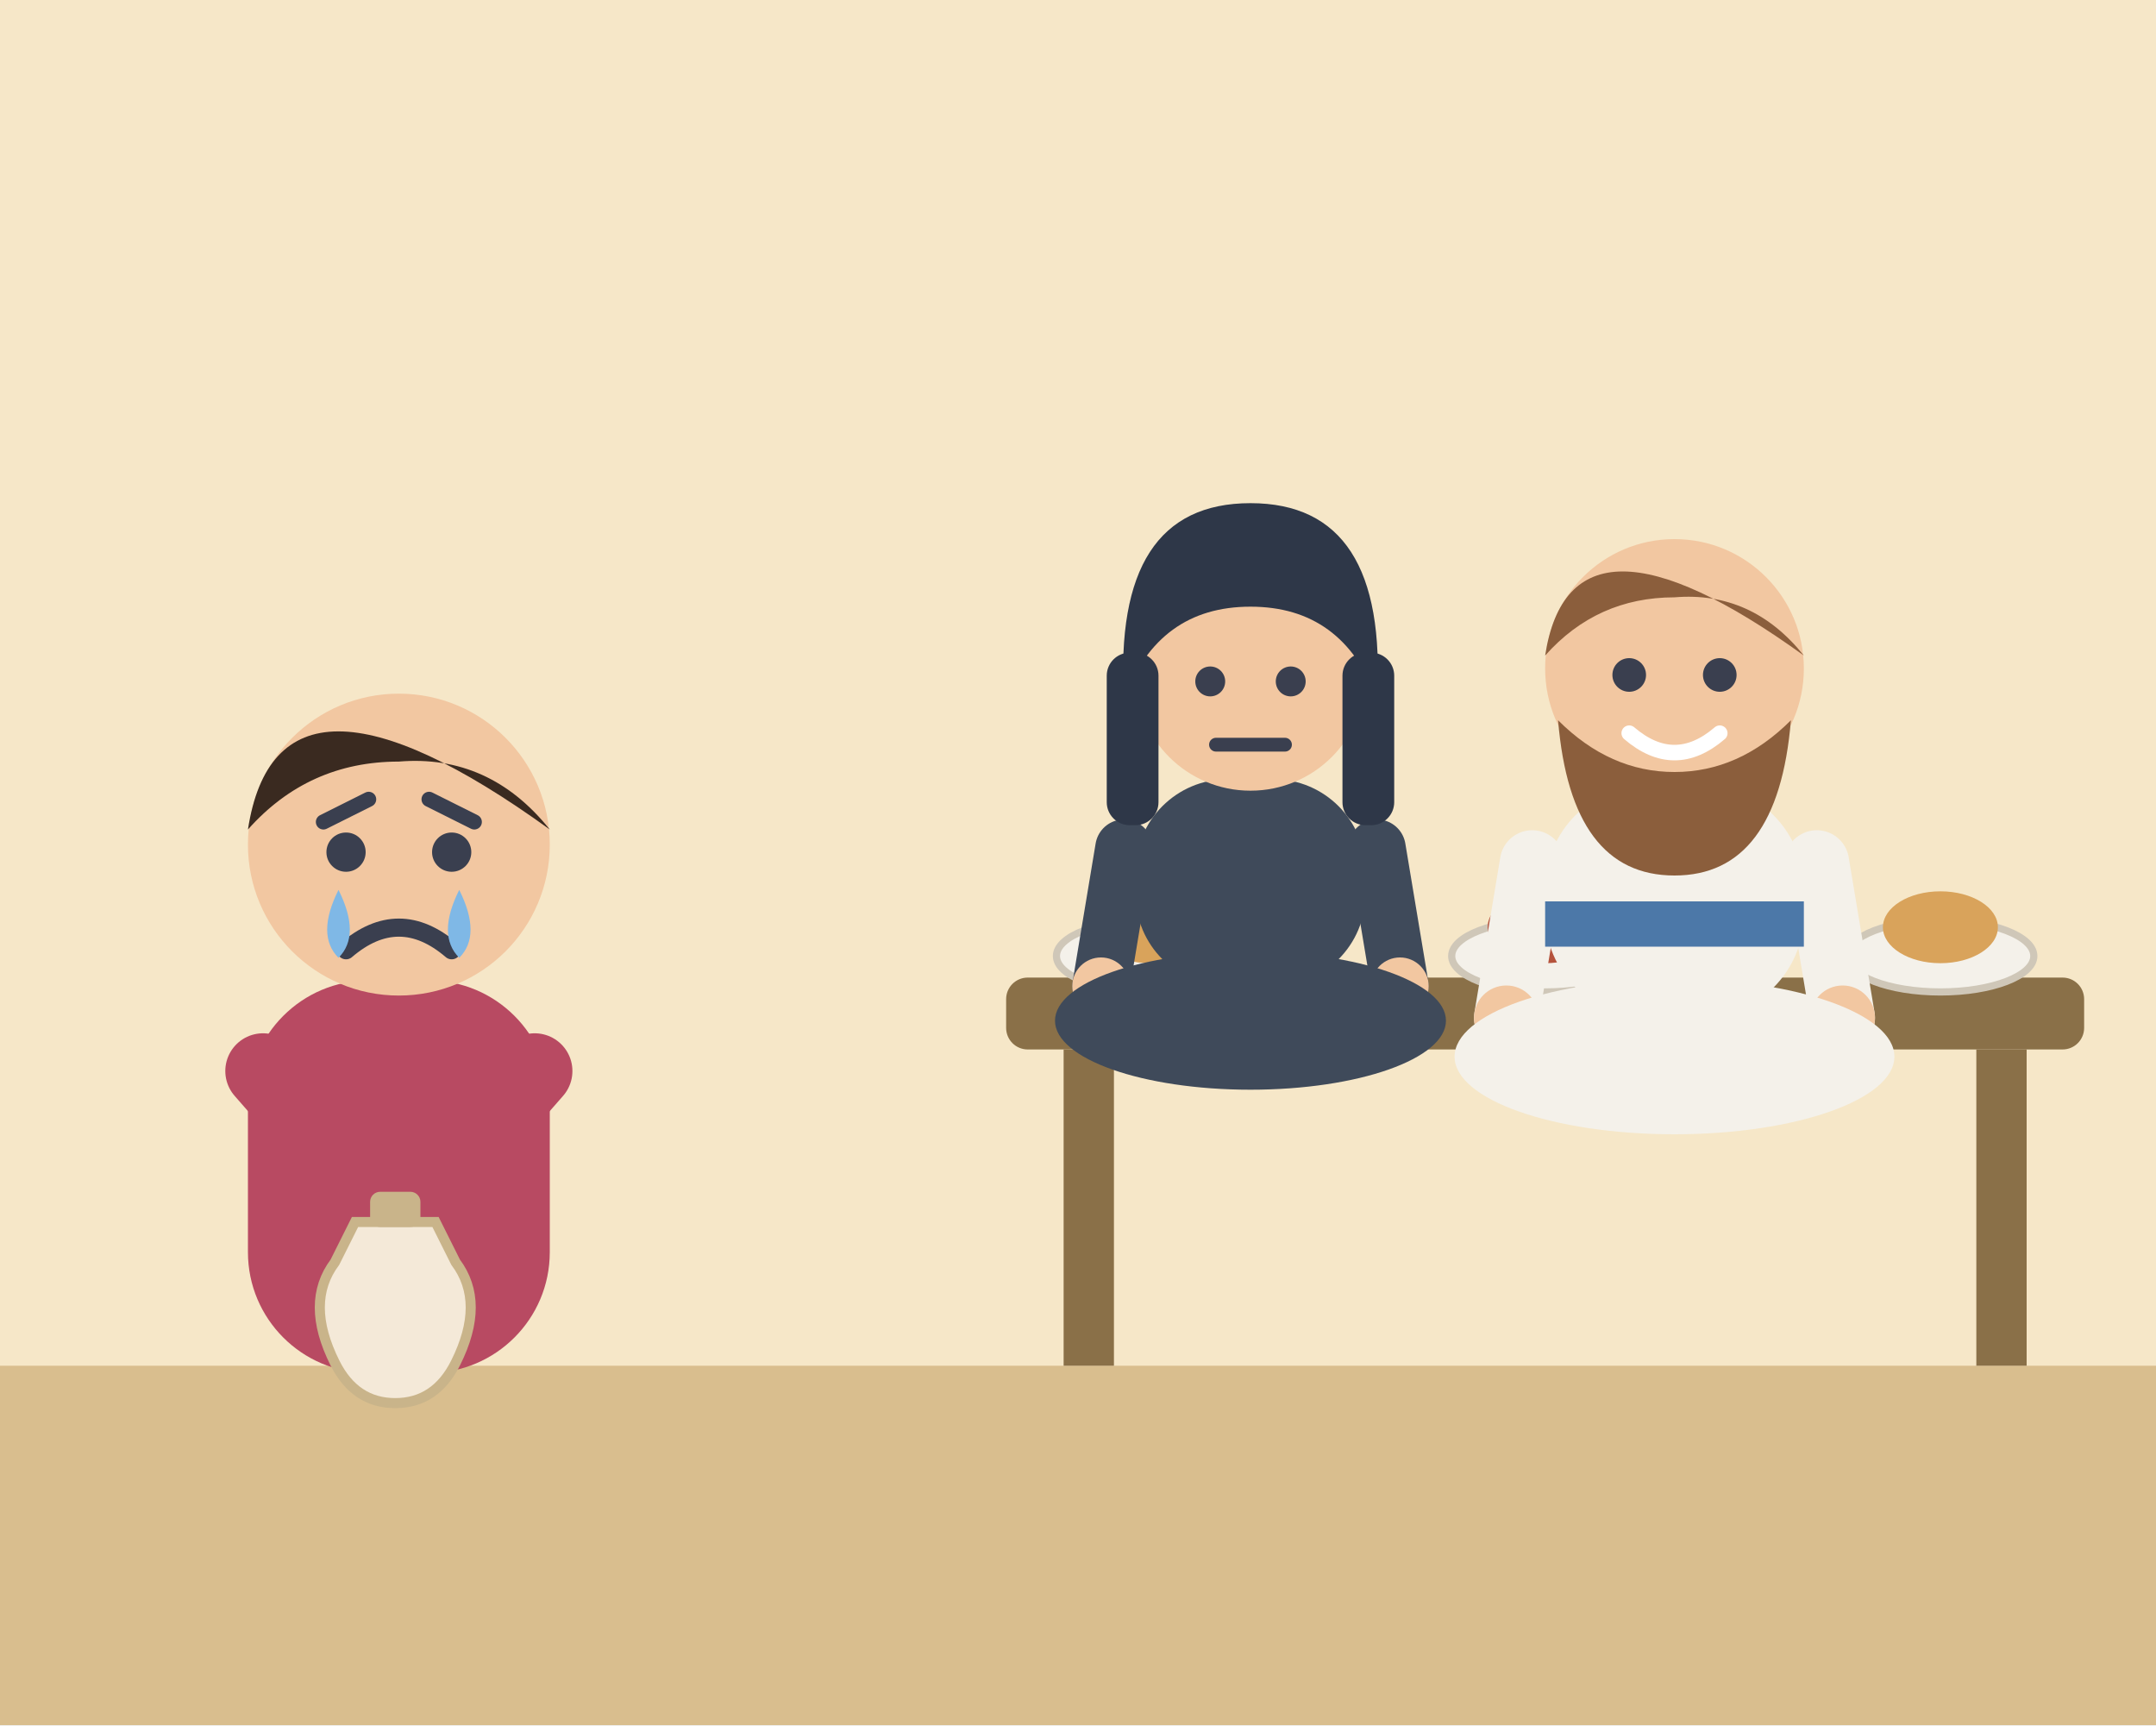
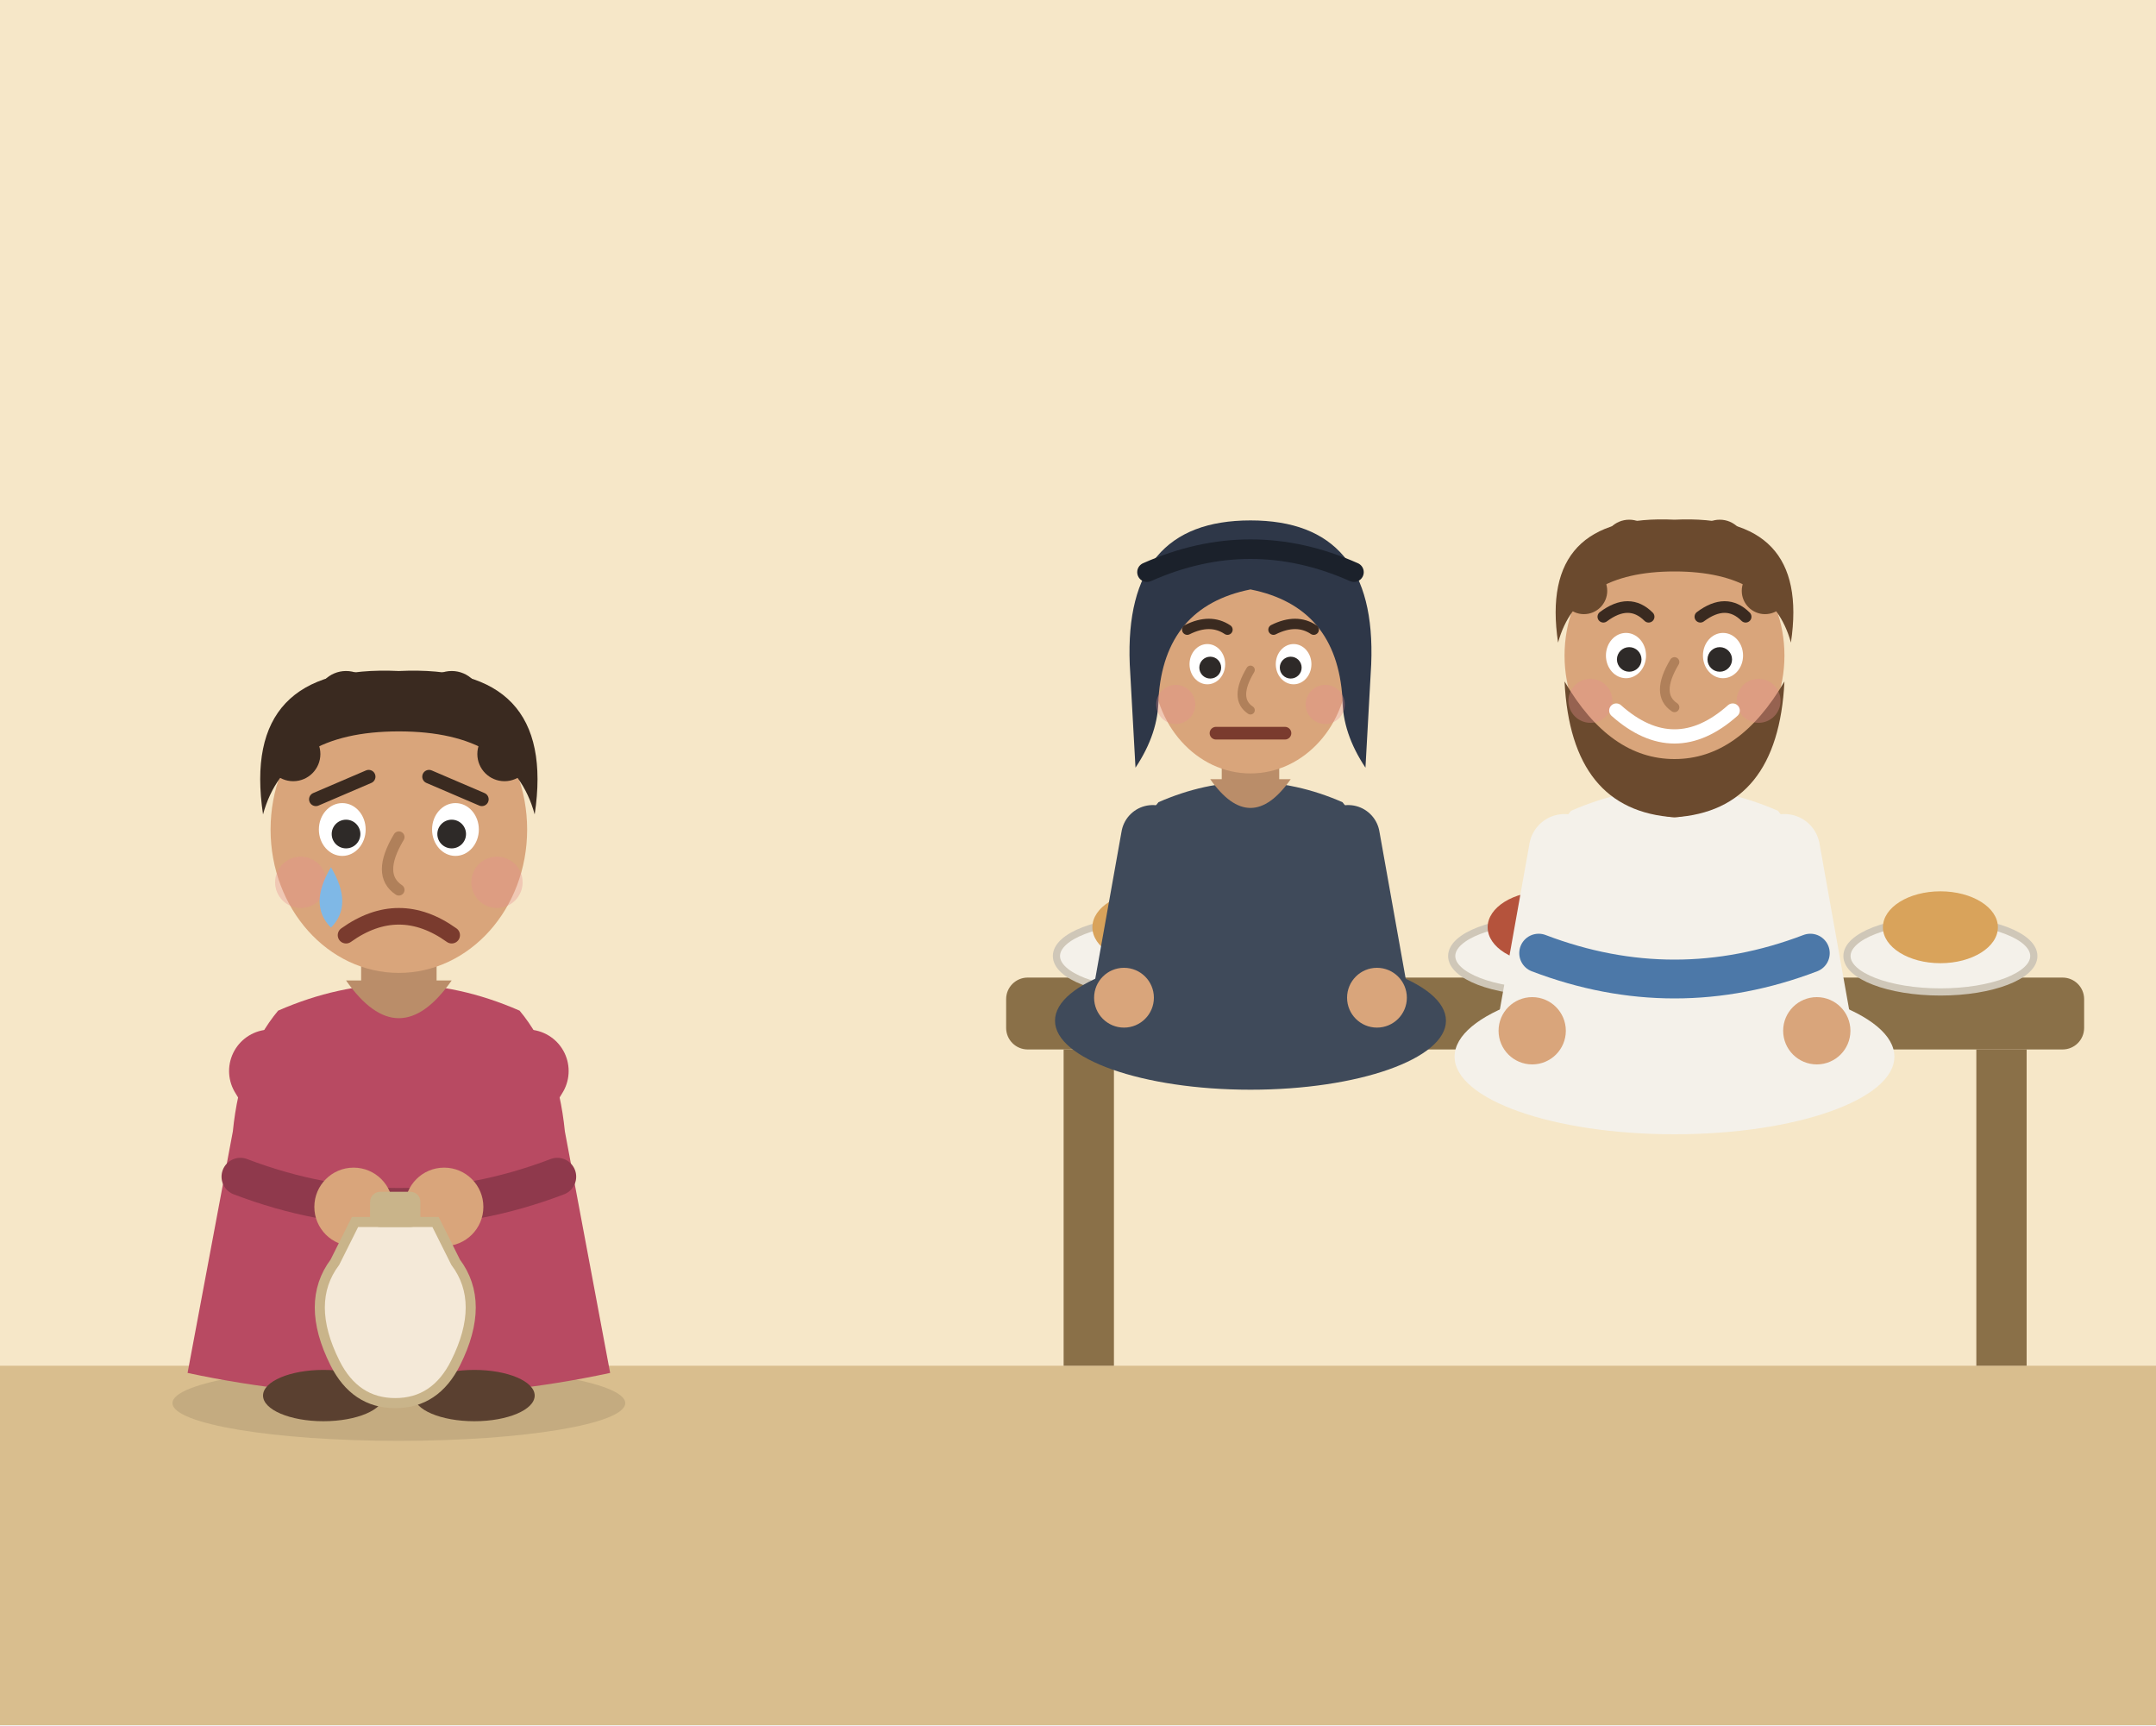
<svg xmlns="http://www.w3.org/2000/svg" viewBox="0 0 300 240">
  <rect width="300" height="240" fill="#F6E7C8" />
  <rect y="190" width="300" height="50" fill="#D9BE8E" />
  <rect x="140" y="136" width="150" height="10" rx="3" fill="#8A7048" />
  <rect x="148" y="146" width="7" height="44" fill="#8A7048" />
  <rect x="275" y="146" width="7" height="44" fill="#8A7048" />
  <ellipse cx="160" cy="133" rx="13" ry="5" fill="#F4F1EA" stroke="#CFC7B8" />
  <ellipse cx="160" cy="129" rx="8" ry="5" fill="#D9A35B" />
  <ellipse cx="215" cy="133" rx="13" ry="5" fill="#F4F1EA" stroke="#CFC7B8" />
  <ellipse cx="215" cy="129" rx="8" ry="5" fill="#B5533C" />
  <ellipse cx="270" cy="133" rx="13" ry="5" fill="#F4F1EA" stroke="#CFC7B8" />
  <ellipse cx="270" cy="129" rx="8" ry="5" fill="#D9A35B" />
  <g transform="translate(206,66) scale(0.9)">
-     <line x1="8" y1="60" x2="4" y2="84" stroke="#F4F1EA" stroke-width="10" stroke-linecap="round" />
-     <circle cx="4" cy="84" r="5" fill="#F2C7A1" />
-     <line x1="52" y1="60" x2="56" y2="84" stroke="#F4F1EA" stroke-width="10" stroke-linecap="round" />
-     <circle cx="56" cy="84" r="5" fill="#F2C7A1" />
-     <rect x="10" y="48" width="40" height="36" rx="16" fill="#F4F1EA" />
+     <line x1="13" y1="58" x2="8" y2="86" stroke="#F4F1EA" stroke-width="11" stroke-linecap="round" />
+     <line x1="47" y1="58" x2="52" y2="86" stroke="#F4F1EA" stroke-width="11" stroke-linecap="round" />
+     <rect x="25" y="40" width="10" height="14" rx="4" fill="#BA8D69" />
+     <path d="M14 52Q30 45 46 52Q51 58 51 66L53 86H7L9 66Q9 58 14 52Z" fill="#F4F1EA" />
    <ellipse cx="30" cy="90" rx="34" ry="12" fill="#F4F1EA" />
-     <circle cx="30" cy="30" r="20" fill="#F2C7A1" />
-     <path d="M10 28q4-26 40 0q-8-10-20-9q-12 0-20 9z" fill="#8B5E3C" />
-     <path d="M12 38q2 24 18 24q16 0 18-24q-8 8-18 8q-10 0-18-8z" fill="#8B5E3C" />
-     <circle cx="23" cy="31" r="2.6" fill="#3A3F4F" />
-     <circle cx="37" cy="31" r="2.6" fill="#3A3F4F" />
-     <path d="M23 40q7 6 14 0" stroke="#FFFFFF" stroke-width="2.4" fill="none" stroke-linecap="round" />
+     <path d="M23 48Q30 58 37 48Z" fill="#BA8D69" />
+     <circle cx="8" cy="86" r="5.2" fill="#D9A57B" />
+     <circle cx="52" cy="86" r="5.2" fill="#D9A57B" />
+     <ellipse cx="30" cy="28" rx="17" ry="19" fill="#D9A57B" />
+     <path d="M12 26Q9 6 30 7Q51 6 48 26Q45 15 30 15Q15 15 12 26Z" fill="#6B4A2E" />
+     <circle cx="16" cy="18" r="3.6" fill="#6B4A2E" />
+     <circle cx="44" cy="18" r="3.6" fill="#6B4A2E" />
+     <circle cx="23" cy="11" r="4" fill="#6B4A2E" />
+     <circle cx="37" cy="11" r="4" fill="#6B4A2E" />
+     <path d="M13 32Q14 52 30 53Q46 52 47 32Q40 44 30 44Q20 44 13 32Z" fill="#6B4A2E" />
+     <ellipse cx="22.5" cy="28" rx="3.1" ry="3.5" fill="#fff" />
+     <ellipse cx="37.5" cy="28" rx="3.1" ry="3.5" fill="#fff" />
+     <circle cx="23" cy="28.6" r="1.9" fill="#2E2A28" />
+     <circle cx="37" cy="28.6" r="1.9" fill="#2E2A28" />
+     <circle cx="17" cy="35" r="3.4" fill="#E58E8E" opacity=".35" />
+     <circle cx="43" cy="35" r="3.4" fill="#E58E8E" opacity=".35" />
+     <path d="M30 29q-3 5 0 7" stroke="#B0805A" stroke-width="1.5" fill="none" stroke-linecap="round" />
+     <path d="M21 36.5q9 8 18 0" stroke="#FFFFFF" stroke-width="2.2" fill="none" stroke-linecap="round" />
+     <path d="M19 22q4-3 7 0M34 22q4-3 7 0" stroke="#3A2A20" stroke-width="1.8" fill="none" stroke-linecap="round" />
  </g>
  <g transform="translate(206,66) scale(0.9)">
-     <rect x="10" y="66" width="40" height="7" fill="#4C78A8" />
+     <path d="M9 74Q30 82 51 74" stroke="#4C78A8" stroke-width="6" fill="none" stroke-linecap="round" />
  </g>
  <g transform="translate(150,70) scale(0.8)">
-     <line x1="8" y1="60" x2="4" y2="84" stroke="#3F4A5A" stroke-width="10" stroke-linecap="round" />
-     <circle cx="4" cy="84" r="5" fill="#F2C7A1" />
-     <line x1="52" y1="60" x2="56" y2="84" stroke="#3F4A5A" stroke-width="10" stroke-linecap="round" />
-     <circle cx="56" cy="84" r="5" fill="#F2C7A1" />
-     <rect x="10" y="48" width="40" height="36" rx="16" fill="#3F4A5A" />
+     <line x1="13" y1="58" x2="8" y2="86" stroke="#3F4A5A" stroke-width="11" stroke-linecap="round" />
+     <line x1="47" y1="58" x2="52" y2="86" stroke="#3F4A5A" stroke-width="11" stroke-linecap="round" />
+     <rect x="25" y="40" width="10" height="14" rx="4" fill="#BA8D69" />
+     <path d="M14 52Q30 45 46 52Q51 58 51 66L53 86H7L9 66Q9 58 14 52Z" fill="#3F4A5A" />
    <ellipse cx="30" cy="90" rx="34" ry="12" fill="#3F4A5A" />
-     <circle cx="30" cy="30" r="20" fill="#F2C7A1" />
-     <rect x="5" y="26" width="9" height="30" rx="4" fill="#2E3748" />
-     <rect x="46" y="26" width="9" height="30" rx="4" fill="#2E3748" />
-     <path d="M8 34q-2-34 22-34q24 0 22 34q-6-16-22-16q-16 0-22 16z" fill="#2E3748" />
-     <circle cx="23" cy="31" r="2.6" fill="#3A3F4F" />
-     <circle cx="37" cy="31" r="2.6" fill="#3A3F4F" />
-     <path d="M24 42h12" stroke="#3A3F4F" stroke-width="2.4" stroke-linecap="round" />
+     <path d="M23 48Q30 58 37 48Z" fill="#BA8D69" />
+     <circle cx="8" cy="86" r="5.2" fill="#D9A57B" />
+     <circle cx="52" cy="86" r="5.2" fill="#D9A57B" />
+     <ellipse cx="30" cy="28" rx="17" ry="19" fill="#D9A57B" />
+     <path d="M30 3Q8 3 9 28L10 46Q14 40 14 34Q15 18 30 15Q45 18 46 34Q46 40 50 46L51 28Q52 3 30 3Z" fill="#2E3748" />
+     <path d="M12 12Q30 4 48 12" stroke="#1B212B" stroke-width="3.4" fill="none" stroke-linecap="round" />
+     <ellipse cx="22.5" cy="28" rx="3.1" ry="3.5" fill="#fff" />
+     <ellipse cx="37.5" cy="28" rx="3.1" ry="3.5" fill="#fff" />
+     <circle cx="23" cy="28.6" r="1.9" fill="#2E2A28" />
+     <circle cx="37" cy="28.6" r="1.9" fill="#2E2A28" />
+     <circle cx="17" cy="35" r="3.4" fill="#E58E8E" opacity=".35" />
+     <circle cx="43" cy="35" r="3.4" fill="#E58E8E" opacity=".35" />
+     <path d="M30 29q-3 5 0 7" stroke="#B0805A" stroke-width="1.5" fill="none" stroke-linecap="round" />
+     <path d="M24 40h12" stroke="#7A3B2E" stroke-width="2.2" stroke-linecap="round" />
+     <path d="M19 22q4-2 7 0M34 22q4-2 7 0" stroke="#3A2A20" stroke-width="1.8" fill="none" stroke-linecap="round" />
  </g>
  <g transform="translate(24,86) scale(1.05)">
-     <line x1="12" y1="60" x2="26" y2="76" stroke="#B84A62" stroke-width="10" stroke-linecap="round" />
-     <circle cx="26" cy="76" r="5" fill="#F2C7A1" />
-     <line x1="48" y1="60" x2="34" y2="76" stroke="#B84A62" stroke-width="10" stroke-linecap="round" />
-     <circle cx="34" cy="76" r="5" fill="#F2C7A1" />
-     <rect x="10" y="48" width="40" height="52" rx="16" fill="#B84A62" />
-     <circle cx="30" cy="30" r="20" fill="#F2C7A1" />
-     <path d="M10 28q4-26 40 0q-8-10-20-9q-12 0-20 9z" fill="#3A2A20" />
-     <circle cx="23" cy="31" r="2.6" fill="#3A3F4F" />
-     <circle cx="37" cy="31" r="2.6" fill="#3A3F4F" />
-     <path d="M23 44q7-6 14 0" stroke="#3A3F4F" stroke-width="2.4" fill="none" stroke-linecap="round" />
-     <path d="M20 27l6-3M40 27l-6-3" stroke="#3A3F4F" stroke-width="2" stroke-linecap="round" />
-     <path d="M22 36q-3 6 0 9q3-3 0-9z" fill="#7FB8E6" />
-     <path d="M38 36q3 6 0 9q-3-3 0-9z" fill="#7FB8E6" />
+     <ellipse cx="30" cy="104" rx="30" ry="5" fill="#000" opacity=".1" />
+     <line x1="13" y1="60" x2="24" y2="78" stroke="#B84A62" stroke-width="11" stroke-linecap="round" />
+     <line x1="47" y1="60" x2="36" y2="78" stroke="#B84A62" stroke-width="11" stroke-linecap="round" />
+     <rect x="25" y="40" width="10" height="14" rx="4" fill="#BA8D69" />
+     <path d="M14 52Q30 45 46 52Q51 58 52 68L58 100Q30 106 2 100L8 68Q9 58 14 52Z" fill="#B84A62" />
+     <path d="M9 74Q30 82 51 74" stroke="#8F394C" stroke-width="5" fill="none" stroke-linecap="round" />
+     <path d="M30 80V102" stroke="#8F394C" stroke-width="1.5" opacity=".5" />
+     <ellipse cx="20" cy="103" rx="8" ry="3.4" fill="#5A4030" />
+     <ellipse cx="40" cy="103" rx="8" ry="3.4" fill="#5A4030" />
+     <path d="M23 48Q30 58 37 48Z" fill="#BA8D69" />
+     <circle cx="24" cy="78" r="5.2" fill="#D9A57B" />
+     <circle cx="36" cy="78" r="5.2" fill="#D9A57B" />
+     <ellipse cx="30" cy="28" rx="17" ry="19" fill="#D9A57B" />
+     <path d="M12 26Q9 6 30 7Q51 6 48 26Q45 15 30 15Q15 15 12 26Z" fill="#3A2A20" />
+     <circle cx="16" cy="18" r="3.6" fill="#3A2A20" />
+     <circle cx="44" cy="18" r="3.6" fill="#3A2A20" />
+     <circle cx="23" cy="11" r="4" fill="#3A2A20" />
+     <circle cx="37" cy="11" r="4" fill="#3A2A20" />
+     <ellipse cx="22.5" cy="28" rx="3.1" ry="3.5" fill="#fff" />
+     <ellipse cx="37.5" cy="28" rx="3.1" ry="3.5" fill="#fff" />
+     <circle cx="23" cy="28.6" r="1.9" fill="#2E2A28" />
+     <circle cx="37" cy="28.6" r="1.9" fill="#2E2A28" />
+     <circle cx="17" cy="35" r="3.4" fill="#E58E8E" opacity=".35" />
+     <circle cx="43" cy="35" r="3.4" fill="#E58E8E" opacity=".35" />
+     <path d="M30 29q-3 5 0 7" stroke="#B0805A" stroke-width="1.5" fill="none" stroke-linecap="round" />
+     <path d="M23 42q7-5 14 0" stroke="#7A3B2E" stroke-width="2.2" fill="none" stroke-linecap="round" />
+     <path d="M19 24l7-3M41 24l-7-3" stroke="#3A2A20" stroke-width="1.8" stroke-linecap="round" />
+     <path d="M21 33q-3 5 0 8q3-3 0-8z" fill="#7FB8E6" />
  </g>
  <g transform="translate(55,170) rotate(0) scale(0.7)">
    <path d="M-8 0h16l4 8q6 8 0 20q-4 8-12 8q-8 0-12-8q-6-12 0-20z" fill="#F4E9D8" stroke="#C9B48A" stroke-width="2" />
    <rect x="-5" y="-6" width="10" height="7" rx="2" fill="#C9B48A" />
  </g>
</svg>
